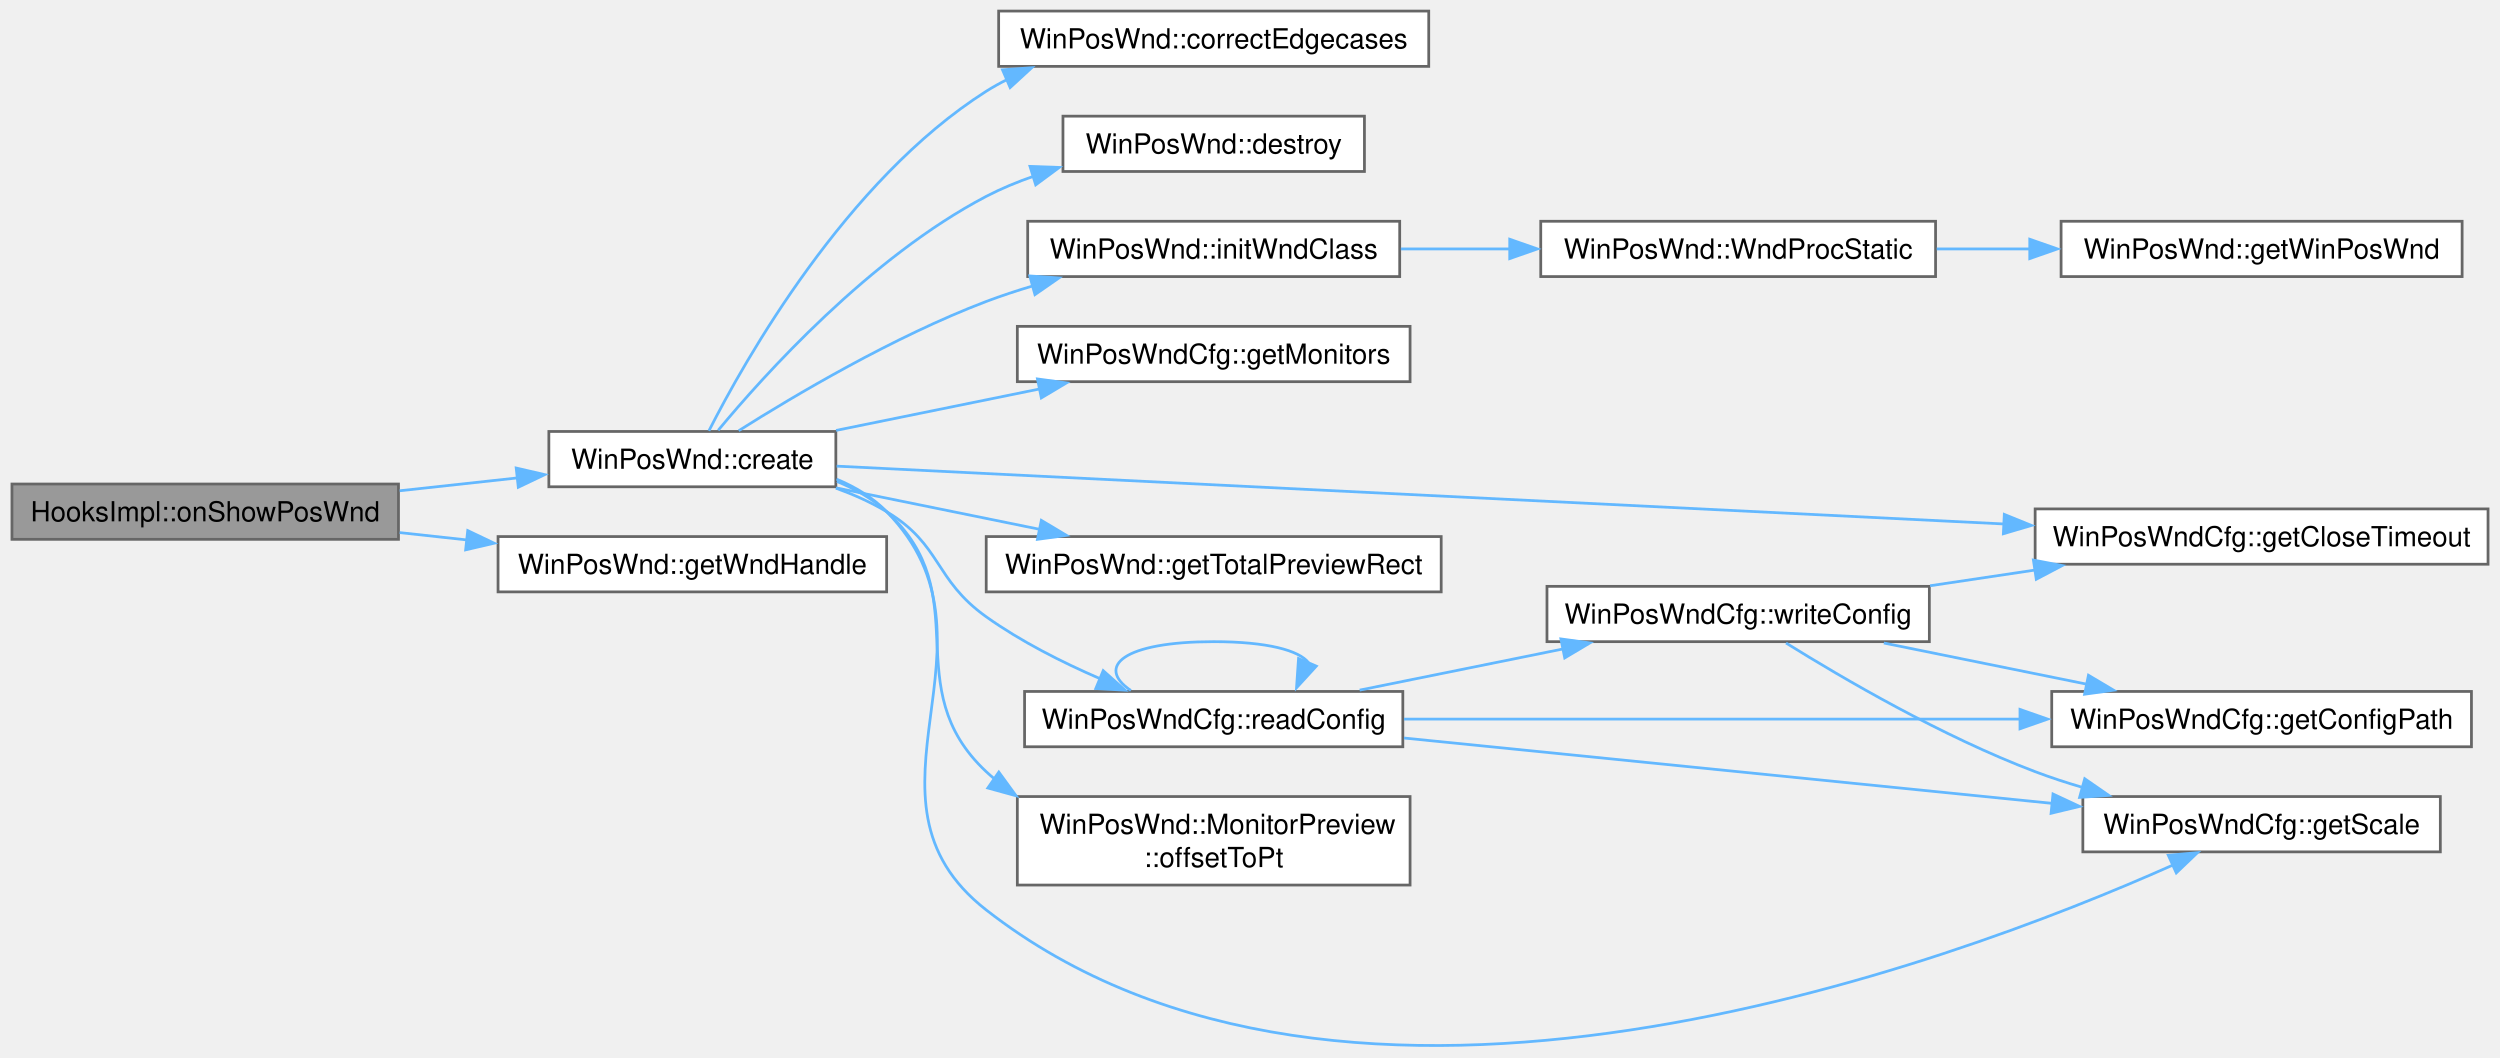
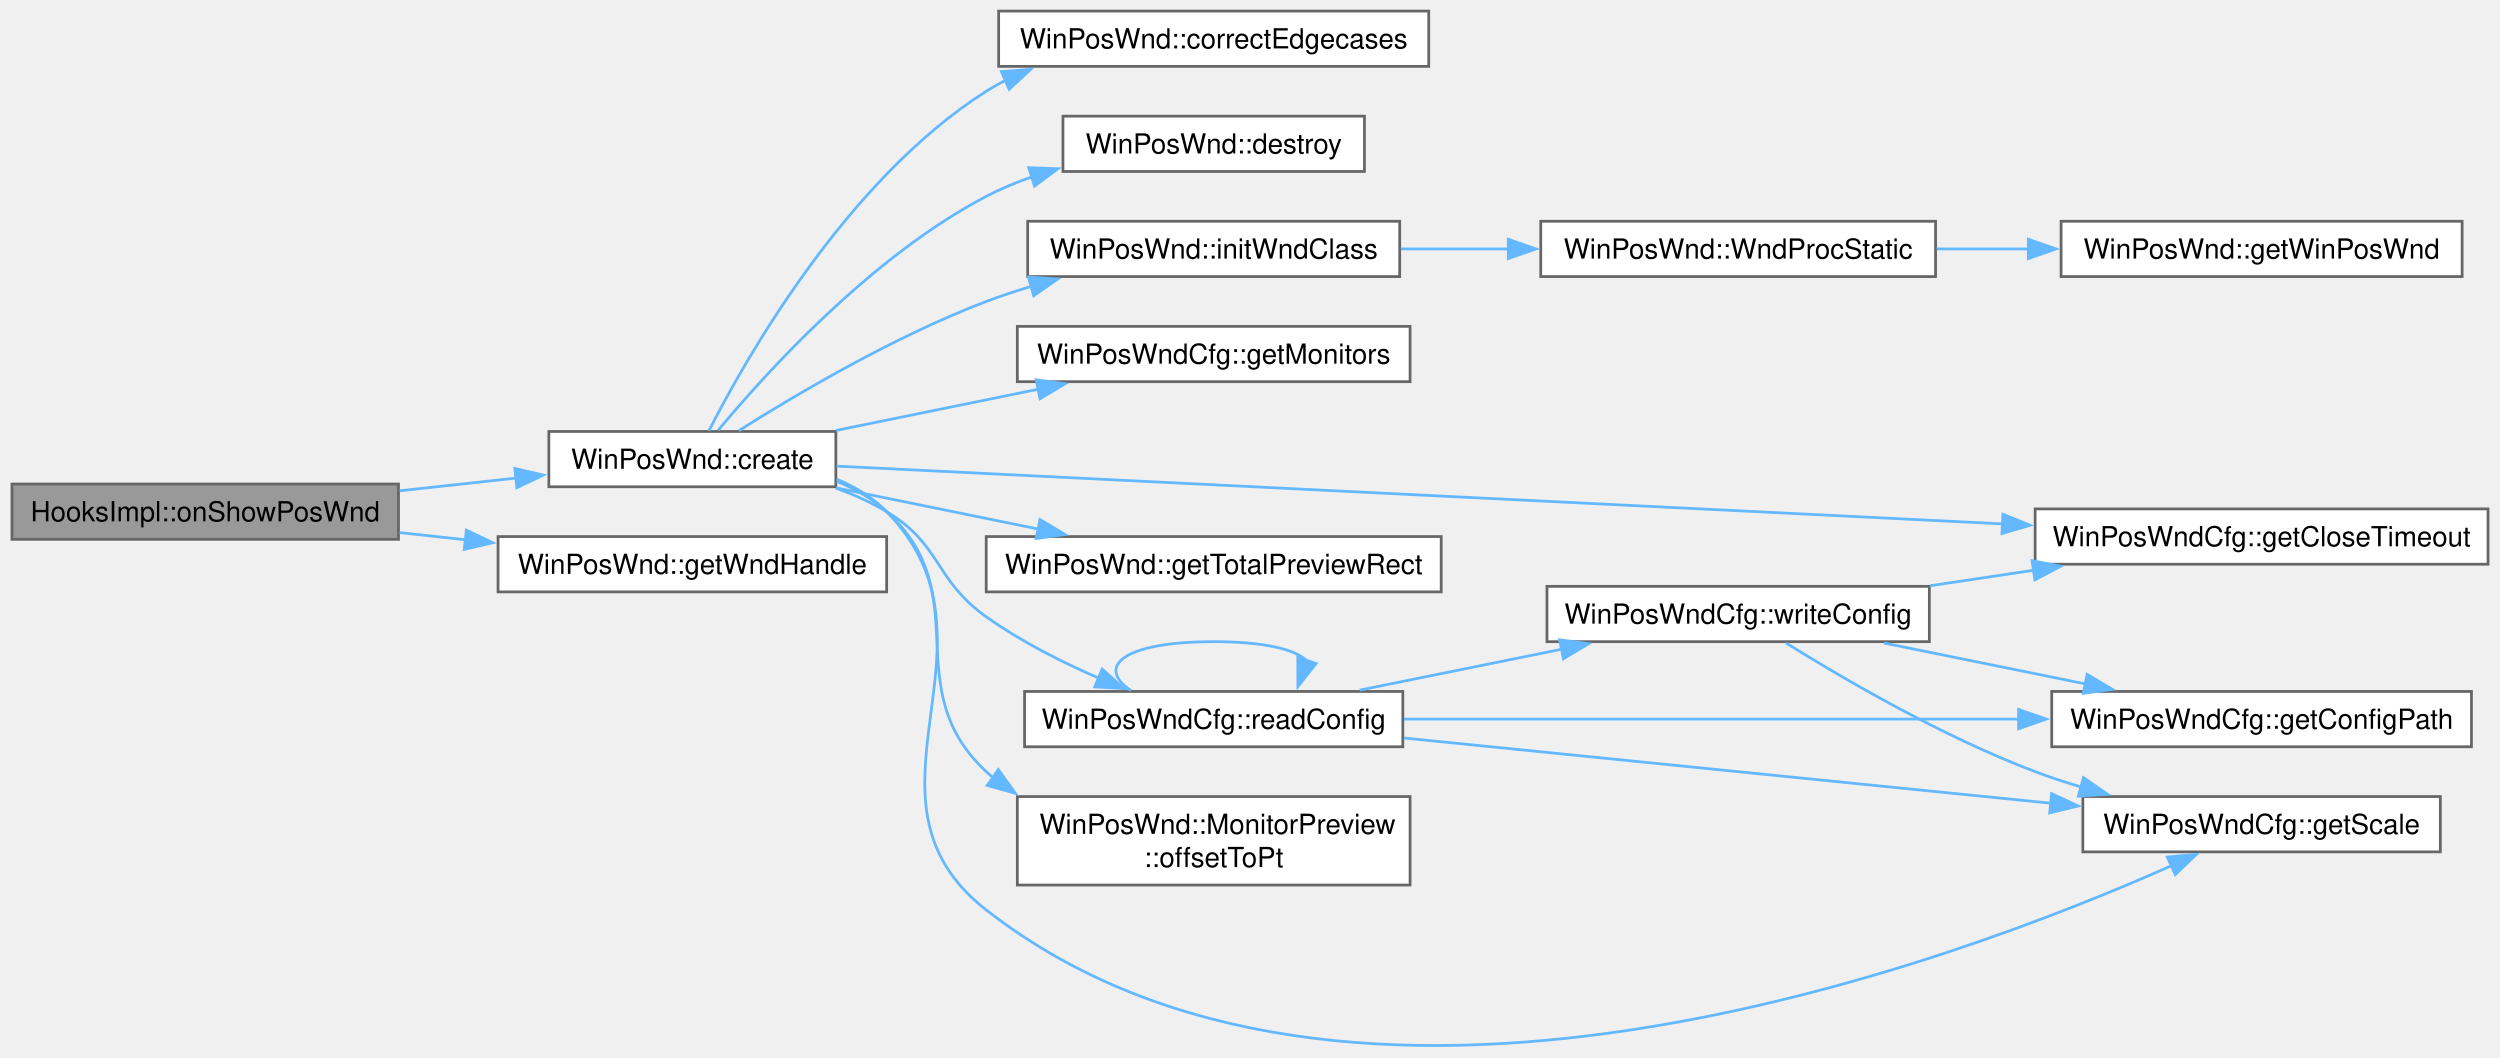
<svg xmlns="http://www.w3.org/2000/svg" xmlns:xlink="http://www.w3.org/1999/xlink" width="903pt" height="382pt" viewBox="0.00 0.00 903.25 382.38">
  <g id="graph0" class="graph" transform="scale(1 1) rotate(0) translate(4 378.38)">
    <g id="Node000001" class="node">
      <g id="a_Node000001">
        <a xlink:title=" ">
          <polygon fill="#999999" stroke="#666666" points="139.75,-203.38 0,-203.38 0,-183.38 139.75,-183.38 139.75,-203.38" />
          <text text-anchor="middle" x="69.88" y="-189.88" font-family="Helvetica,sans-Serif" font-size="10.00">HooksImpl::onShowPosWnd</text>
        </a>
      </g>
    </g>
    <g id="Node000002" class="node">
      <g id="a_Node000002">
        <a xlink:href="class_win_pos_wnd.html#abec2e67db5543a717d59b02ab8dbb930" target="_top" xlink:title="create the required windows for monitor preview and all configured positions">
          <polygon fill="white" stroke="#666666" points="297.88,-222.38 194.12,-222.38 194.12,-202.38 297.88,-202.38 297.88,-222.38" />
          <text text-anchor="middle" x="246" y="-208.88" font-family="Helvetica,sans-Serif" font-size="10.00">WinPosWnd::create</text>
        </a>
      </g>
    </g>
    <g id="edge1_Node000001_Node000002" class="edge">
      <g id="a_edge1_Node000001_Node000002">
        <a xlink:title=" ">
-           <path fill="none" stroke="#63b8ff" d="M140.19,-200.94C154.26,-202.47 168.98,-204.08 182.78,-205.59" />
-           <polygon fill="#63b8ff" stroke="#63b8ff" points="182.31,-209.16 192.63,-206.77 183.07,-202.21 182.31,-209.16" />
+           <path fill="none" stroke="#63b8ff" d="M140.19,-200.94C154.12,-202.46 168.69,-204.05 182.37,-205.54" />
+           <polygon fill="#63b8ff" stroke="#63b8ff" points="181.8,-209 192.12,-206.61 182.56,-202.04 181.8,-209" />
        </a>
      </g>
    </g>
    <g id="Node000016" class="node">
      <g id="a_Node000016">
        <a xlink:href="class_win_pos_wnd.html#acb456c59641ec336d5c7646764fe7e6a" target="_top" xlink:title=" ">
          <polygon fill="white" stroke="#666666" points="316.25,-184.38 175.75,-184.38 175.75,-164.38 316.25,-164.38 316.25,-184.38" />
          <text text-anchor="middle" x="246" y="-170.88" font-family="Helvetica,sans-Serif" font-size="10.00">WinPosWnd::getWndHandle</text>
        </a>
      </g>
    </g>
    <g id="edge20_Node000001_Node000016" class="edge">
      <g id="a_edge20_Node000001_Node000016">
        <a xlink:title=" ">
-           <path fill="none" stroke="#63b8ff" d="M140.19,-185.81C148.24,-184.93 156.5,-184.03 164.67,-183.14" />
-           <polygon fill="#63b8ff" stroke="#63b8ff" points="164.79,-186.54 174.35,-181.98 164.03,-179.58 164.79,-186.54" />
+           <path fill="none" stroke="#63b8ff" d="M140.19,-185.81C148.06,-184.95 156.12,-184.07 164.12,-183.2" />
+           <polygon fill="#63b8ff" stroke="#63b8ff" points="164.28,-186.7 173.85,-182.14 163.52,-179.75 164.28,-186.7" />
        </a>
      </g>
    </g>
    <g id="Node000003" class="node">
      <g id="a_Node000003">
        <a xlink:href="class_win_pos_wnd.html#a4b607f031e5058874a31918e4cc1ba79" target="_top" xlink:title="if the window looks beyond the edge of the monitor, it is moved so that it is displayed as a whole on...">
          <polygon fill="white" stroke="#666666" points="512.25,-374.38 356.75,-374.38 356.75,-354.38 512.25,-354.38 512.25,-374.38" />
          <text text-anchor="middle" x="434.5" y="-360.88" font-family="Helvetica,sans-Serif" font-size="10.00">WinPosWnd::correctEdgecases</text>
        </a>
      </g>
    </g>
    <g id="edge2_Node000002_Node000003" class="edge">
      <g id="a_edge2_Node000002_Node000003">
        <a xlink:title=" ">
-           <path fill="none" stroke="#63b8ff" d="M251.99,-222.62C264.81,-247.84 301.53,-313.19 352.25,-345.38 354.69,-346.92 357.24,-348.35 359.87,-349.65" />
-           <polygon fill="#63b8ff" stroke="#63b8ff" points="358.13,-353.14 368.7,-353.89 360.9,-346.72 358.13,-353.14" />
+           <path fill="none" stroke="#63b8ff" d="M251.99,-222.62C264.81,-247.84 301.53,-313.19 352.25,-345.38 354.52,-346.82 356.89,-348.15 359.33,-349.38" />
+           <polygon fill="#63b8ff" stroke="#63b8ff" points="357.74,-352.51 368.31,-353.29 360.54,-346.09 357.74,-352.51" />
        </a>
      </g>
    </g>
    <g id="Node000004" class="node">
      <g id="a_Node000004">
        <a xlink:href="class_win_pos_wnd.html#a8abc6edd027488d4f7242b9f12693af8" target="_top" xlink:title="destroys every windows">
          <polygon fill="white" stroke="#666666" points="489,-336.38 380,-336.38 380,-316.38 489,-316.38 489,-336.38" />
          <text text-anchor="middle" x="434.5" y="-322.88" font-family="Helvetica,sans-Serif" font-size="10.00">WinPosWnd::destroy</text>
        </a>
      </g>
    </g>
    <g id="edge3_Node000002_Node000004" class="edge">
      <g id="a_edge3_Node000002_Node000004">
        <a xlink:title=" ">
-           <path fill="none" stroke="#63b8ff" d="M255.34,-222.8C271.71,-242.54 310.15,-285.35 352.25,-307.38 357.68,-310.21 363.53,-312.63 369.51,-314.7" />
-           <polygon fill="#63b8ff" stroke="#63b8ff" points="368.08,-318.22 378.67,-317.84 370.15,-311.54 368.08,-318.22" />
+           <path fill="none" stroke="#63b8ff" d="M255.34,-222.8C271.71,-242.54 310.15,-285.35 352.25,-307.38 357.54,-310.15 363.24,-312.52 369.08,-314.54" />
+           <polygon fill="#63b8ff" stroke="#63b8ff" points="367.63,-317.76 378.22,-317.39 369.71,-311.08 367.63,-317.76" />
        </a>
      </g>
    </g>
    <g id="Node000005" class="node">
      <g id="a_Node000005">
        <a xlink:href="class_win_pos_wnd_cfg.html#afe04626c840dd23b6b063f58bcb06dce" target="_top" xlink:title=" ">
          <polygon fill="white" stroke="#666666" points="895.25,-194.38 731.5,-194.38 731.5,-174.38 895.25,-174.38 895.25,-194.38" />
          <text text-anchor="middle" x="813.38" y="-180.88" font-family="Helvetica,sans-Serif" font-size="10.00">WinPosWndCfg::getCloseTimeout</text>
        </a>
      </g>
    </g>
    <g id="edge4_Node000002_Node000005" class="edge">
      <g id="a_edge4_Node000002_Node000005">
        <a xlink:title=" ">
-           <path fill="none" stroke="#63b8ff" d="M298.17,-209.84C393.69,-205.11 600.3,-194.88 720.52,-188.92" />
-           <polygon fill="#63b8ff" stroke="#63b8ff" points="720.35,-192.39 730.17,-188.4 720.01,-185.4 720.35,-192.39" />
+           <path fill="none" stroke="#63b8ff" d="M298.17,-209.84C393.49,-205.12 599.47,-194.92 719.8,-188.96" />
+           <polygon fill="#63b8ff" stroke="#63b8ff" points="719.84,-192.46 729.66,-188.47 719.5,-185.47 719.84,-192.46" />
        </a>
      </g>
    </g>
    <g id="Node000006" class="node">
      <g id="a_Node000006">
        <a xlink:href="class_win_pos_wnd_cfg.html#a10a73295ae59c85d651ad0088b235125" target="_top" xlink:title=" ">
          <polygon fill="white" stroke="#666666" points="505.5,-260.38 363.5,-260.38 363.5,-240.38 505.5,-240.38 505.5,-260.38" />
          <text text-anchor="middle" x="434.5" y="-246.88" font-family="Helvetica,sans-Serif" font-size="10.00">WinPosWndCfg::getMonitors</text>
        </a>
      </g>
    </g>
    <g id="edge5_Node000002_Node000006" class="edge">
      <g id="a_edge5_Node000002_Node000006">
        <a xlink:title=" ">
-           <path fill="none" stroke="#63b8ff" d="M297.96,-222.76C320.69,-227.39 347.67,-232.89 371.55,-237.75" />
-           <polygon fill="#63b8ff" stroke="#63b8ff" points="370.78,-241.37 381.28,-239.94 372.18,-234.51 370.78,-241.37" />
+           <path fill="none" stroke="#63b8ff" d="M297.96,-222.76C320.59,-227.37 347.42,-232.84 371.23,-237.69" />
+           <polygon fill="#63b8ff" stroke="#63b8ff" points="370.3,-241.07 380.79,-239.64 371.69,-234.21 370.3,-241.07" />
        </a>
      </g>
    </g>
    <g id="Node000007" class="node">
      <g id="a_Node000007">
        <a xlink:href="class_win_pos_wnd_cfg.html#a1fd1c1c55716a4697a044ae0671cf2aa" target="_top" xlink:title=" ">
          <polygon fill="white" stroke="#666666" points="878,-90.38 748.75,-90.38 748.75,-70.38 878,-70.38 878,-90.38" />
          <text text-anchor="middle" x="813.38" y="-76.88" font-family="Helvetica,sans-Serif" font-size="10.00">WinPosWndCfg::getScale</text>
        </a>
      </g>
    </g>
    <g id="edge6_Node000002_Node000007" class="edge">
      <g id="a_edge6_Node000002_Node000007">
        <a xlink:title=" ">
          <path fill="none" stroke="#63b8ff" d="M298.13,-205.14C304.88,-202.35 311.2,-198.55 316.25,-193.38 362.36,-146.2 300.25,-89.97 352.25,-49.38 482.1,52.01 700.47,-29.61 781.17,-65.55" />
-           <polygon fill="#63b8ff" stroke="#63b8ff" points="779.64,-69.15 790.19,-70.09 782.53,-62.77 779.64,-69.15" />
+           <polygon fill="#63b8ff" stroke="#63b8ff" points="779.26,-68.52 789.81,-69.47 782.15,-62.15 779.26,-68.52" />
        </a>
      </g>
    </g>
    <g id="Node000008" class="node">
      <g id="a_Node000008">
        <a xlink:href="class_win_pos_wnd.html#a159d04333920b8b0ab3b8ecc6f6607dd" target="_top" xlink:title=" ">
          <polygon fill="white" stroke="#666666" points="516.75,-184.38 352.25,-184.38 352.25,-164.38 516.75,-164.38 516.75,-184.38" />
          <text text-anchor="middle" x="434.5" y="-170.88" font-family="Helvetica,sans-Serif" font-size="10.00">WinPosWnd::getTotalPreviewRect</text>
        </a>
      </g>
    </g>
    <g id="edge7_Node000002_Node000008" class="edge">
      <g id="a_edge7_Node000002_Node000008">
        <a xlink:title=" ">
-           <path fill="none" stroke="#63b8ff" d="M297.96,-201.99C320.69,-197.36 347.67,-191.86 371.55,-187" />
-           <polygon fill="#63b8ff" stroke="#63b8ff" points="372.18,-190.24 381.28,-184.81 370.78,-183.38 372.18,-190.24" />
+           <path fill="none" stroke="#63b8ff" d="M297.96,-201.99C320.59,-197.38 347.42,-191.91 371.23,-187.06" />
+           <polygon fill="#63b8ff" stroke="#63b8ff" points="371.69,-190.54 380.79,-185.11 370.3,-183.68 371.69,-190.54" />
        </a>
      </g>
    </g>
    <g id="Node000009" class="node">
      <g id="a_Node000009">
        <a xlink:href="class_win_pos_wnd.html#a86ca33ea895961e25e6c1601e420f40e" target="_top" xlink:title="initialize the WNDCLASS structure">
          <polygon fill="white" stroke="#666666" points="501.75,-298.38 367.25,-298.38 367.25,-278.38 501.75,-278.38 501.75,-298.38" />
          <text text-anchor="middle" x="434.5" y="-284.88" font-family="Helvetica,sans-Serif" font-size="10.00">WinPosWnd::initWndClass</text>
        </a>
      </g>
    </g>
    <g id="edge8_Node000002_Node000009" class="edge">
      <g id="a_edge8_Node000002_Node000009">
        <a xlink:title=" ">
-           <path fill="none" stroke="#63b8ff" d="M262.77,-222.66C282.81,-235.32 318.84,-256.68 352.25,-269.38 357.67,-271.43 363.37,-273.31 369.15,-275.02" />
-           <polygon fill="#63b8ff" stroke="#63b8ff" points="368,-278.61 378.57,-277.9 369.87,-271.86 368,-278.61" />
+           <path fill="none" stroke="#63b8ff" d="M262.77,-222.66C282.81,-235.32 318.84,-256.68 352.25,-269.38 357.53,-271.38 363.09,-273.22 368.72,-274.89" />
+           <polygon fill="#63b8ff" stroke="#63b8ff" points="367.54,-278.19 378.11,-277.5 369.41,-271.45 367.54,-278.19" />
        </a>
      </g>
    </g>
    <g id="Node000012" class="node">
      <g id="a_Node000012">
        <a xlink:href="struct_win_pos_wnd_1_1_monitor_preview.html#a01fe1b4351422928e43305d1758ae6fb" target="_top" xlink:title="move the rectangle to the cursor position">
          <polygon fill="white" stroke="#666666" points="505.5,-90.38 363.5,-90.38 363.5,-58.38 505.5,-58.38 505.5,-90.38" />
          <text text-anchor="start" x="371.5" y="-76.88" font-family="Helvetica,sans-Serif" font-size="10.00">WinPosWnd::MonitorPreview</text>
          <text text-anchor="middle" x="434.5" y="-64.88" font-family="Helvetica,sans-Serif" font-size="10.00">::offsetToPt</text>
        </a>
      </g>
    </g>
    <g id="edge11_Node000002_Node000012" class="edge">
      <g id="a_edge11_Node000002_Node000012">
        <a xlink:title=" ">
-           <path fill="none" stroke="#63b8ff" d="M298.29,-204.29C304.85,-201.61 311.08,-198.06 316.25,-193.38 349.39,-163.33 319.57,-129.93 352.25,-99.38 353.25,-98.44 354.29,-97.54 355.35,-96.67" />
-           <polygon fill="#63b8ff" stroke="#63b8ff" points="356.81,-99.23 363.05,-90.66 352.83,-93.47 356.81,-99.23" />
+           <path fill="none" stroke="#63b8ff" d="M298.29,-204.29C304.85,-201.61 311.08,-198.06 316.25,-193.38 349.39,-163.33 319.57,-129.93 352.25,-99.38 353.03,-98.65 353.83,-97.94 354.65,-97.26" />
+           <polygon fill="#63b8ff" stroke="#63b8ff" points="356.63,-100.14 362.81,-91.53 352.61,-94.41 356.63,-100.14" />
        </a>
      </g>
    </g>
    <g id="Node000013" class="node">
      <g id="a_Node000013">
        <a xlink:href="class_win_pos_wnd_cfg.html#a038475d40481960d701d09f6e39467c8" target="_top" xlink:title=" ">
          <polygon fill="white" stroke="#666666" points="502.88,-128.38 366.12,-128.38 366.12,-108.38 502.88,-108.38 502.88,-128.38" />
          <text text-anchor="middle" x="434.5" y="-114.88" font-family="Helvetica,sans-Serif" font-size="10.00">WinPosWndCfg::readConfig</text>
        </a>
      </g>
    </g>
    <g id="edge12_Node000002_Node000013" class="edge">
      <g id="a_edge12_Node000002_Node000013">
        <a xlink:title=" ">
-           <path fill="none" stroke="#63b8ff" d="M297.88,-201.89C304.29,-199.58 310.58,-196.77 316.25,-193.38 336.2,-181.41 333.31,-168.89 352.25,-155.38 364.72,-146.48 379.66,-138.94 393.32,-133.03" />
-           <polygon fill="#63b8ff" stroke="#63b8ff" points="394.55,-135.9 402.45,-128.84 391.87,-129.43 394.55,-135.9" />
+           <path fill="none" stroke="#63b8ff" d="M297.88,-201.89C304.29,-199.58 310.58,-196.77 316.25,-193.38 336.2,-181.41 333.31,-168.89 352.25,-155.38 364.59,-146.57 379.37,-139.08 392.92,-133.2" />
+           <polygon fill="#63b8ff" stroke="#63b8ff" points="394.15,-136.48 402.05,-129.42 391.47,-130.02 394.15,-136.48" />
        </a>
      </g>
    </g>
    <g id="Node000010" class="node">
      <g id="a_Node000010">
        <a xlink:href="class_win_pos_wnd.html#a104a18975fac2ac85a75eabda629ddb2" target="_top" xlink:title="static WNDPROC. Forwards to the WinPosWnd instances.">
          <polygon fill="white" stroke="#666666" points="695.5,-298.38 552.75,-298.38 552.75,-278.38 695.5,-278.38 695.5,-298.38" />
          <text text-anchor="middle" x="624.12" y="-284.88" font-family="Helvetica,sans-Serif" font-size="10.00">WinPosWnd::WndProcStatic</text>
        </a>
      </g>
    </g>
    <g id="edge9_Node000009_Node000010" class="edge">
      <g id="a_edge9_Node000009_Node000010">
        <a xlink:title=" ">
-           <path fill="none" stroke="#63b8ff" d="M502.18,-288.38C514.93,-288.38 528.42,-288.38 541.58,-288.38" />
-           <polygon fill="#63b8ff" stroke="#63b8ff" points="541.53,-291.88 551.53,-288.38 541.53,-284.88 541.53,-291.88" />
+           <path fill="none" stroke="#63b8ff" d="M502.18,-288.38C514.81,-288.38 528.15,-288.38 541.18,-288.38" />
+           <polygon fill="#63b8ff" stroke="#63b8ff" points="541.02,-291.88 551.02,-288.38 541.02,-284.88 541.02,-291.88" />
        </a>
      </g>
    </g>
    <g id="Node000011" class="node">
      <g id="a_Node000011">
        <a xlink:href="class_win_pos_wnd.html#a5ad8686caf3b8310fff6d4bec255f898" target="_top" xlink:title="get the instance of WinPosWnd to a window handle">
          <polygon fill="white" stroke="#666666" points="885.88,-298.38 740.88,-298.38 740.88,-278.38 885.88,-278.38 885.88,-298.38" />
          <text text-anchor="middle" x="813.38" y="-284.88" font-family="Helvetica,sans-Serif" font-size="10.00">WinPosWnd::getWinPosWnd</text>
        </a>
      </g>
    </g>
    <g id="edge10_Node000010_Node000011" class="edge">
      <g id="a_edge10_Node000010_Node000011">
        <a xlink:title=" ">
-           <path fill="none" stroke="#63b8ff" d="M695.92,-288.38C706.98,-288.38 718.5,-288.38 729.8,-288.38" />
-           <polygon fill="#63b8ff" stroke="#63b8ff" points="729.55,-291.88 739.55,-288.38 729.55,-284.88 729.55,-291.88" />
+           <path fill="none" stroke="#63b8ff" d="M695.92,-288.38C706.75,-288.38 718.03,-288.38 729.1,-288.38" />
+           <polygon fill="#63b8ff" stroke="#63b8ff" points="729.04,-291.88 739.04,-288.38 729.04,-284.88 729.04,-291.88" />
        </a>
      </g>
    </g>
    <g id="edge14_Node000013_Node000007" class="edge">
      <g id="a_edge14_Node000013_Node000007">
        <a xlink:title=" ">
-           <path fill="none" stroke="#63b8ff" d="M503.31,-111.54C569.39,-104.88 669.62,-94.77 737.89,-87.89" />
-           <polygon fill="#63b8ff" stroke="#63b8ff" points="737.96,-91.3 747.56,-86.81 737.26,-84.33 737.96,-91.3" />
+           <path fill="none" stroke="#63b8ff" d="M503.31,-111.54C569.26,-104.89 669.21,-94.81 737.47,-87.93" />
+           <polygon fill="#63b8ff" stroke="#63b8ff" points="737.46,-91.45 747.06,-86.96 736.75,-84.48 737.46,-91.45" />
        </a>
      </g>
    </g>
    <g id="edge15_Node000013_Node000013" class="edge">
      <g id="a_edge15_Node000013_Node000013">
        <a xlink:title=" ">
-           <path fill="none" stroke="#63b8ff" d="M404.55,-128.71C391.75,-137.35 401.73,-146.38 434.5,-146.38 453.96,-146.38 465.38,-143.19 468.77,-138.8" />
-           <polygon fill="#63b8ff" stroke="#63b8ff" points="471.6,-137.53 464.45,-129.71 465.17,-140.28 471.6,-137.53" />
+           <path fill="none" stroke="#63b8ff" d="M404.55,-128.71C391.75,-137.35 401.73,-146.38 434.5,-146.38 452.93,-146.38 464.15,-143.52 468.17,-139.48" />
+           <polygon fill="#63b8ff" stroke="#63b8ff" points="471.52,-138.46 464.94,-130.14 464.9,-140.74 471.52,-138.46" />
        </a>
      </g>
    </g>
    <g id="Node000014" class="node">
      <g id="a_Node000014">
        <a xlink:href="class_win_pos_wnd_cfg.html#a93944e9bbc627a502d59f845b3b1e827" target="_top" xlink:title=" ">
          <polygon fill="white" stroke="#666666" points="889.25,-128.38 737.5,-128.38 737.5,-108.38 889.25,-108.38 889.25,-128.38" />
          <text text-anchor="middle" x="813.38" y="-114.88" font-family="Helvetica,sans-Serif" font-size="10.00">WinPosWndCfg::getConfigPath</text>
        </a>
      </g>
    </g>
    <g id="edge13_Node000013_Node000014" class="edge">
      <g id="a_edge13_Node000013_Node000014">
        <a xlink:title=" ">
-           <path fill="none" stroke="#63b8ff" d="M503.31,-118.38C565.77,-118.38 658.74,-118.38 726.39,-118.38" />
-           <polygon fill="#63b8ff" stroke="#63b8ff" points="726.02,-121.88 736.02,-118.38 726.02,-114.88 726.02,-121.88" />
+           <path fill="none" stroke="#63b8ff" d="M503.31,-118.38C565.52,-118.38 657.97,-118.38 725.55,-118.38" />
+           <polygon fill="#63b8ff" stroke="#63b8ff" points="725.51,-121.88 735.51,-118.38 725.51,-114.88 725.51,-121.88" />
        </a>
      </g>
    </g>
    <g id="Node000015" class="node">
      <g id="a_Node000015">
        <a xlink:href="class_win_pos_wnd_cfg.html#a2e024dd316be8cf377996f7be3017acd" target="_top" xlink:title=" ">
          <polygon fill="white" stroke="#666666" points="693.25,-166.38 555,-166.38 555,-146.38 693.25,-146.38 693.25,-166.38" />
          <text text-anchor="middle" x="624.12" y="-152.88" font-family="Helvetica,sans-Serif" font-size="10.00">WinPosWndCfg::writeConfig</text>
        </a>
      </g>
    </g>
    <g id="edge16_Node000013_Node000015" class="edge">
      <g id="a_edge16_Node000013_Node000015">
        <a xlink:title=" ">
-           <path fill="none" stroke="#63b8ff" d="M487.27,-128.86C510.03,-133.47 536.96,-138.92 560.81,-143.75" />
-           <polygon fill="#63b8ff" stroke="#63b8ff" points="560.03,-147.37 570.53,-145.93 561.42,-140.51 560.03,-147.37" />
+           <path fill="none" stroke="#63b8ff" d="M487.27,-128.86C509.93,-133.45 536.71,-138.87 560.49,-143.69" />
+           <polygon fill="#63b8ff" stroke="#63b8ff" points="559.55,-147.07 570.04,-145.63 560.94,-140.21 559.55,-147.07" />
        </a>
      </g>
    </g>
    <g id="edge17_Node000015_Node000005" class="edge">
      <g id="a_edge17_Node000015_Node000005">
        <a xlink:title=" ">
-           <path fill="none" stroke="#63b8ff" d="M693.52,-166.6C705.93,-168.46 718.97,-170.41 731.69,-172.31" />
-           <polygon fill="#63b8ff" stroke="#63b8ff" points="730.87,-175.88 741.28,-173.89 731.91,-168.95 730.87,-175.88" />
+           <path fill="none" stroke="#63b8ff" d="M693.52,-166.6C705.68,-168.42 718.45,-170.33 730.93,-172.2" />
+           <polygon fill="#63b8ff" stroke="#63b8ff" points="730.38,-175.65 740.78,-173.67 731.41,-168.73 730.38,-175.65" />
        </a>
      </g>
    </g>
    <g id="edge19_Node000015_Node000007" class="edge">
      <g id="a_edge19_Node000015_Node000007">
        <a xlink:title=" ">
-           <path fill="none" stroke="#63b8ff" d="M641.43,-145.89C661.78,-133.22 697.99,-112.04 731.5,-99.38 736.98,-97.3 742.76,-95.41 748.6,-93.69" />
-           <polygon fill="#63b8ff" stroke="#63b8ff" points="749.43,-96.82 758.14,-90.79 747.57,-90.07 749.43,-96.82" />
+           <path fill="none" stroke="#63b8ff" d="M641.43,-145.89C661.78,-133.22 697.99,-112.04 731.5,-99.38 736.84,-97.36 742.47,-95.51 748.16,-93.82" />
+           <polygon fill="#63b8ff" stroke="#63b8ff" points="748.97,-97.23 757.68,-91.19 747.11,-90.48 748.97,-97.23" />
        </a>
      </g>
    </g>
    <g id="edge18_Node000015_Node000014" class="edge">
      <g id="a_edge18_Node000015_Node000014">
        <a xlink:title=" ">
-           <path fill="none" stroke="#63b8ff" d="M676.79,-145.89C699.51,-141.28 726.38,-135.83 750.18,-131" />
-           <polygon fill="#63b8ff" stroke="#63b8ff" points="750.78,-134.24 759.88,-128.83 749.38,-127.38 750.78,-134.24" />
+           <path fill="none" stroke="#63b8ff" d="M676.79,-145.89C699.4,-141.3 726.14,-135.88 749.86,-131.06" />
+           <polygon fill="#63b8ff" stroke="#63b8ff" points="750.29,-134.55 759.4,-129.13 748.9,-127.69 750.29,-134.55" />
        </a>
      </g>
    </g>
  </g>
</svg>
